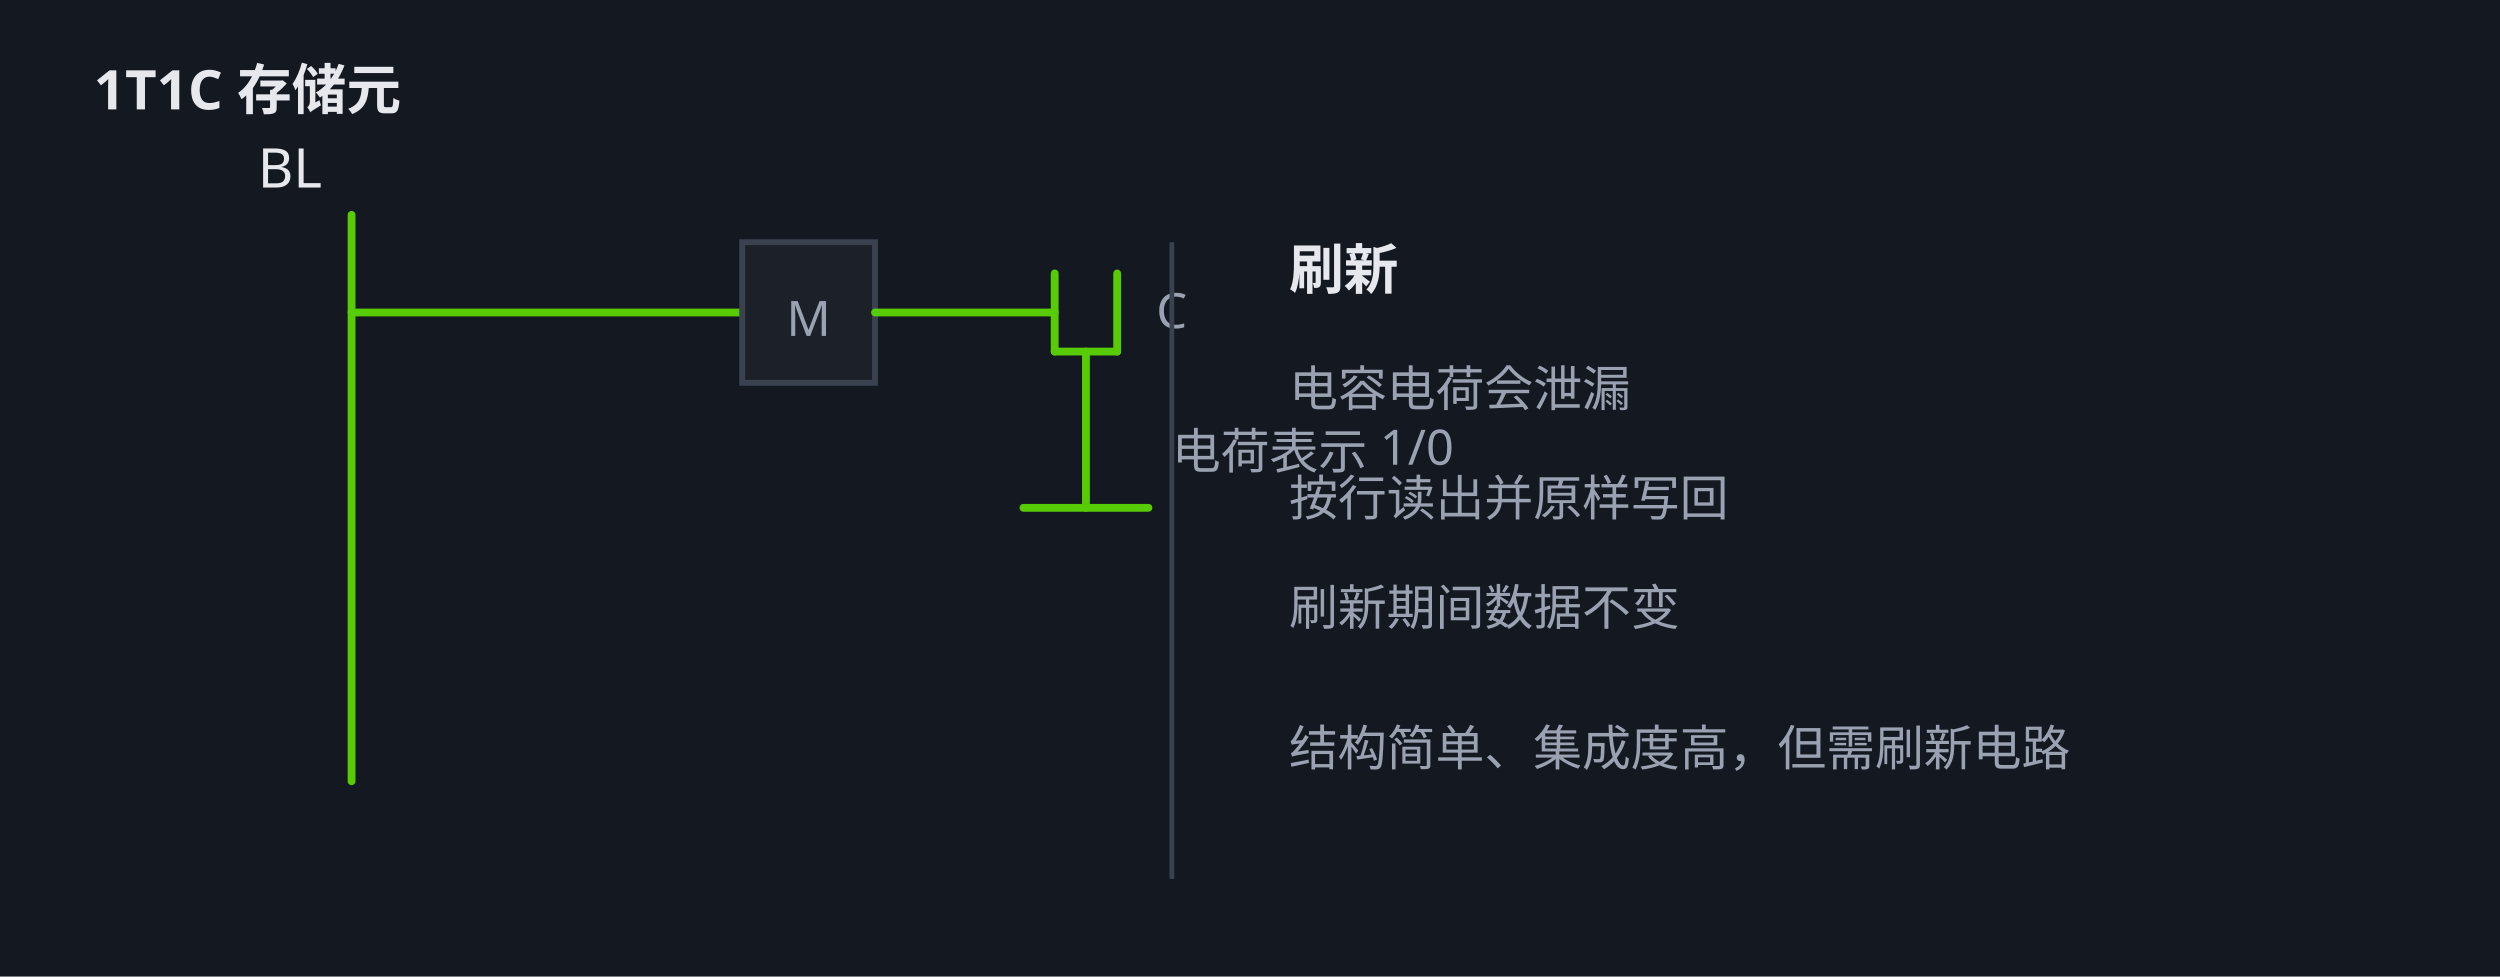
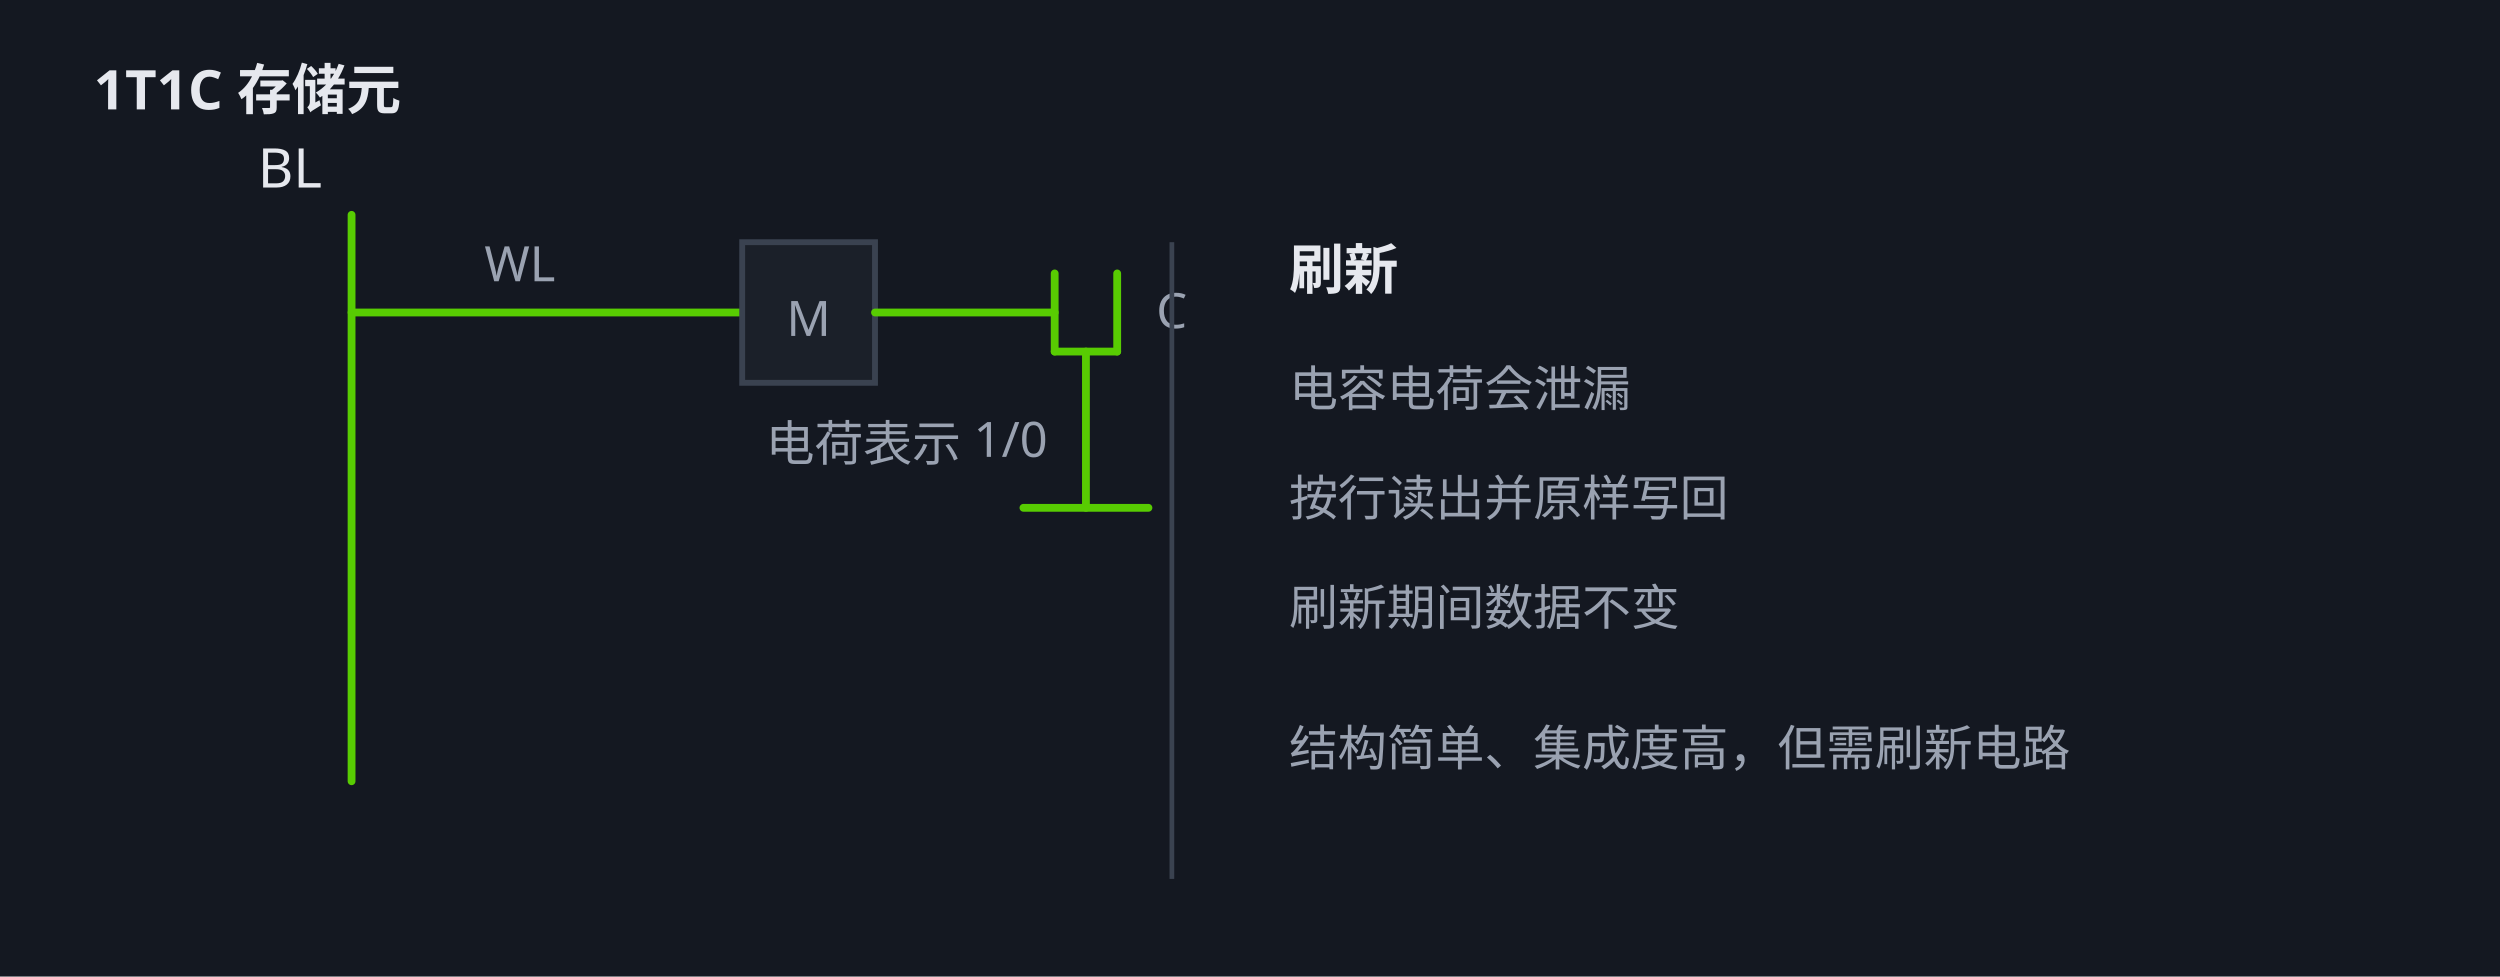
<svg xmlns="http://www.w3.org/2000/svg" viewBox="0 0 640 250" role="img" aria-label="单管 DRAM 存储元与周期刷新">
  <style>
.s{fill:none;stroke:#58cc02;stroke-width:2;stroke-linecap:round;stroke-linejoin:round}
.t{fill:#e6e8ee;font-family:"Segoe UI","Microsoft YaHei",sans-serif;font-size:14px}
.b{fill:#e6e8ee;font-family:"Segoe UI","Microsoft YaHei",sans-serif;font-size:14px;font-weight:600}
.m{fill:#9aa2b1;font-family:"Segoe UI","Microsoft YaHei",sans-serif;font-size:12.5px}
.g{fill:none;stroke:#3a4250;stroke-width:1.2}
.box{fill:#1b2029;stroke:#3a4250;stroke-width:1.5}
</style>
  <rect width="100%" height="100%" fill="#141821" />
  <text x="24" y="28" class="b">1T1C 存储元</text>
  <line x1="90" y1="55" x2="90" y2="200" class="s" />
  <text x="66" y="48" class="t">BL</text>
  <line x1="90" y1="80" x2="190" y2="80" class="s" />
-   <text x="200" y="84" class="m">WL</text>
+   <text x="124" y="72" class="m">WL</text>
  <rect x="190" y="62" width="34" height="36" class="box" />
  <text x="207" y="86" class="m" text-anchor="middle">M</text>
  <line x1="224" y1="80" x2="270" y2="80" class="s" />
  <line x1="270" y1="70" x2="270" y2="90" class="s" />
  <line x1="286" y1="70" x2="286" y2="90" class="s" />
  <line x1="270" y1="90" x2="286" y2="90" class="s" />
  <text x="296" y="84" class="m">C</text>
  <line x1="278" y1="90" x2="278" y2="130" class="s" />
  <line x1="262" y1="130" x2="294" y2="130" class="s" />
-   <text x="300" y="120" class="m">电荷表示 1/0</text>
+   <text x="196" y="118" class="m">电荷表示 1/0</text>
  <line x1="300" y1="62" x2="300" y2="225" class="g" />
  <text x="330" y="74" class="b">刷新</text>
  <text x="330" y="104" class="m">电容电荷会泄漏</text>
  <text x="330" y="132" class="m">按行读出并原样写回</text>
  <text x="330" y="160" class="m">刷新期间数据不变</text>
  <text x="330" y="196" class="m">结构简单、集成度高，但需刷新电路</text>
</svg>
